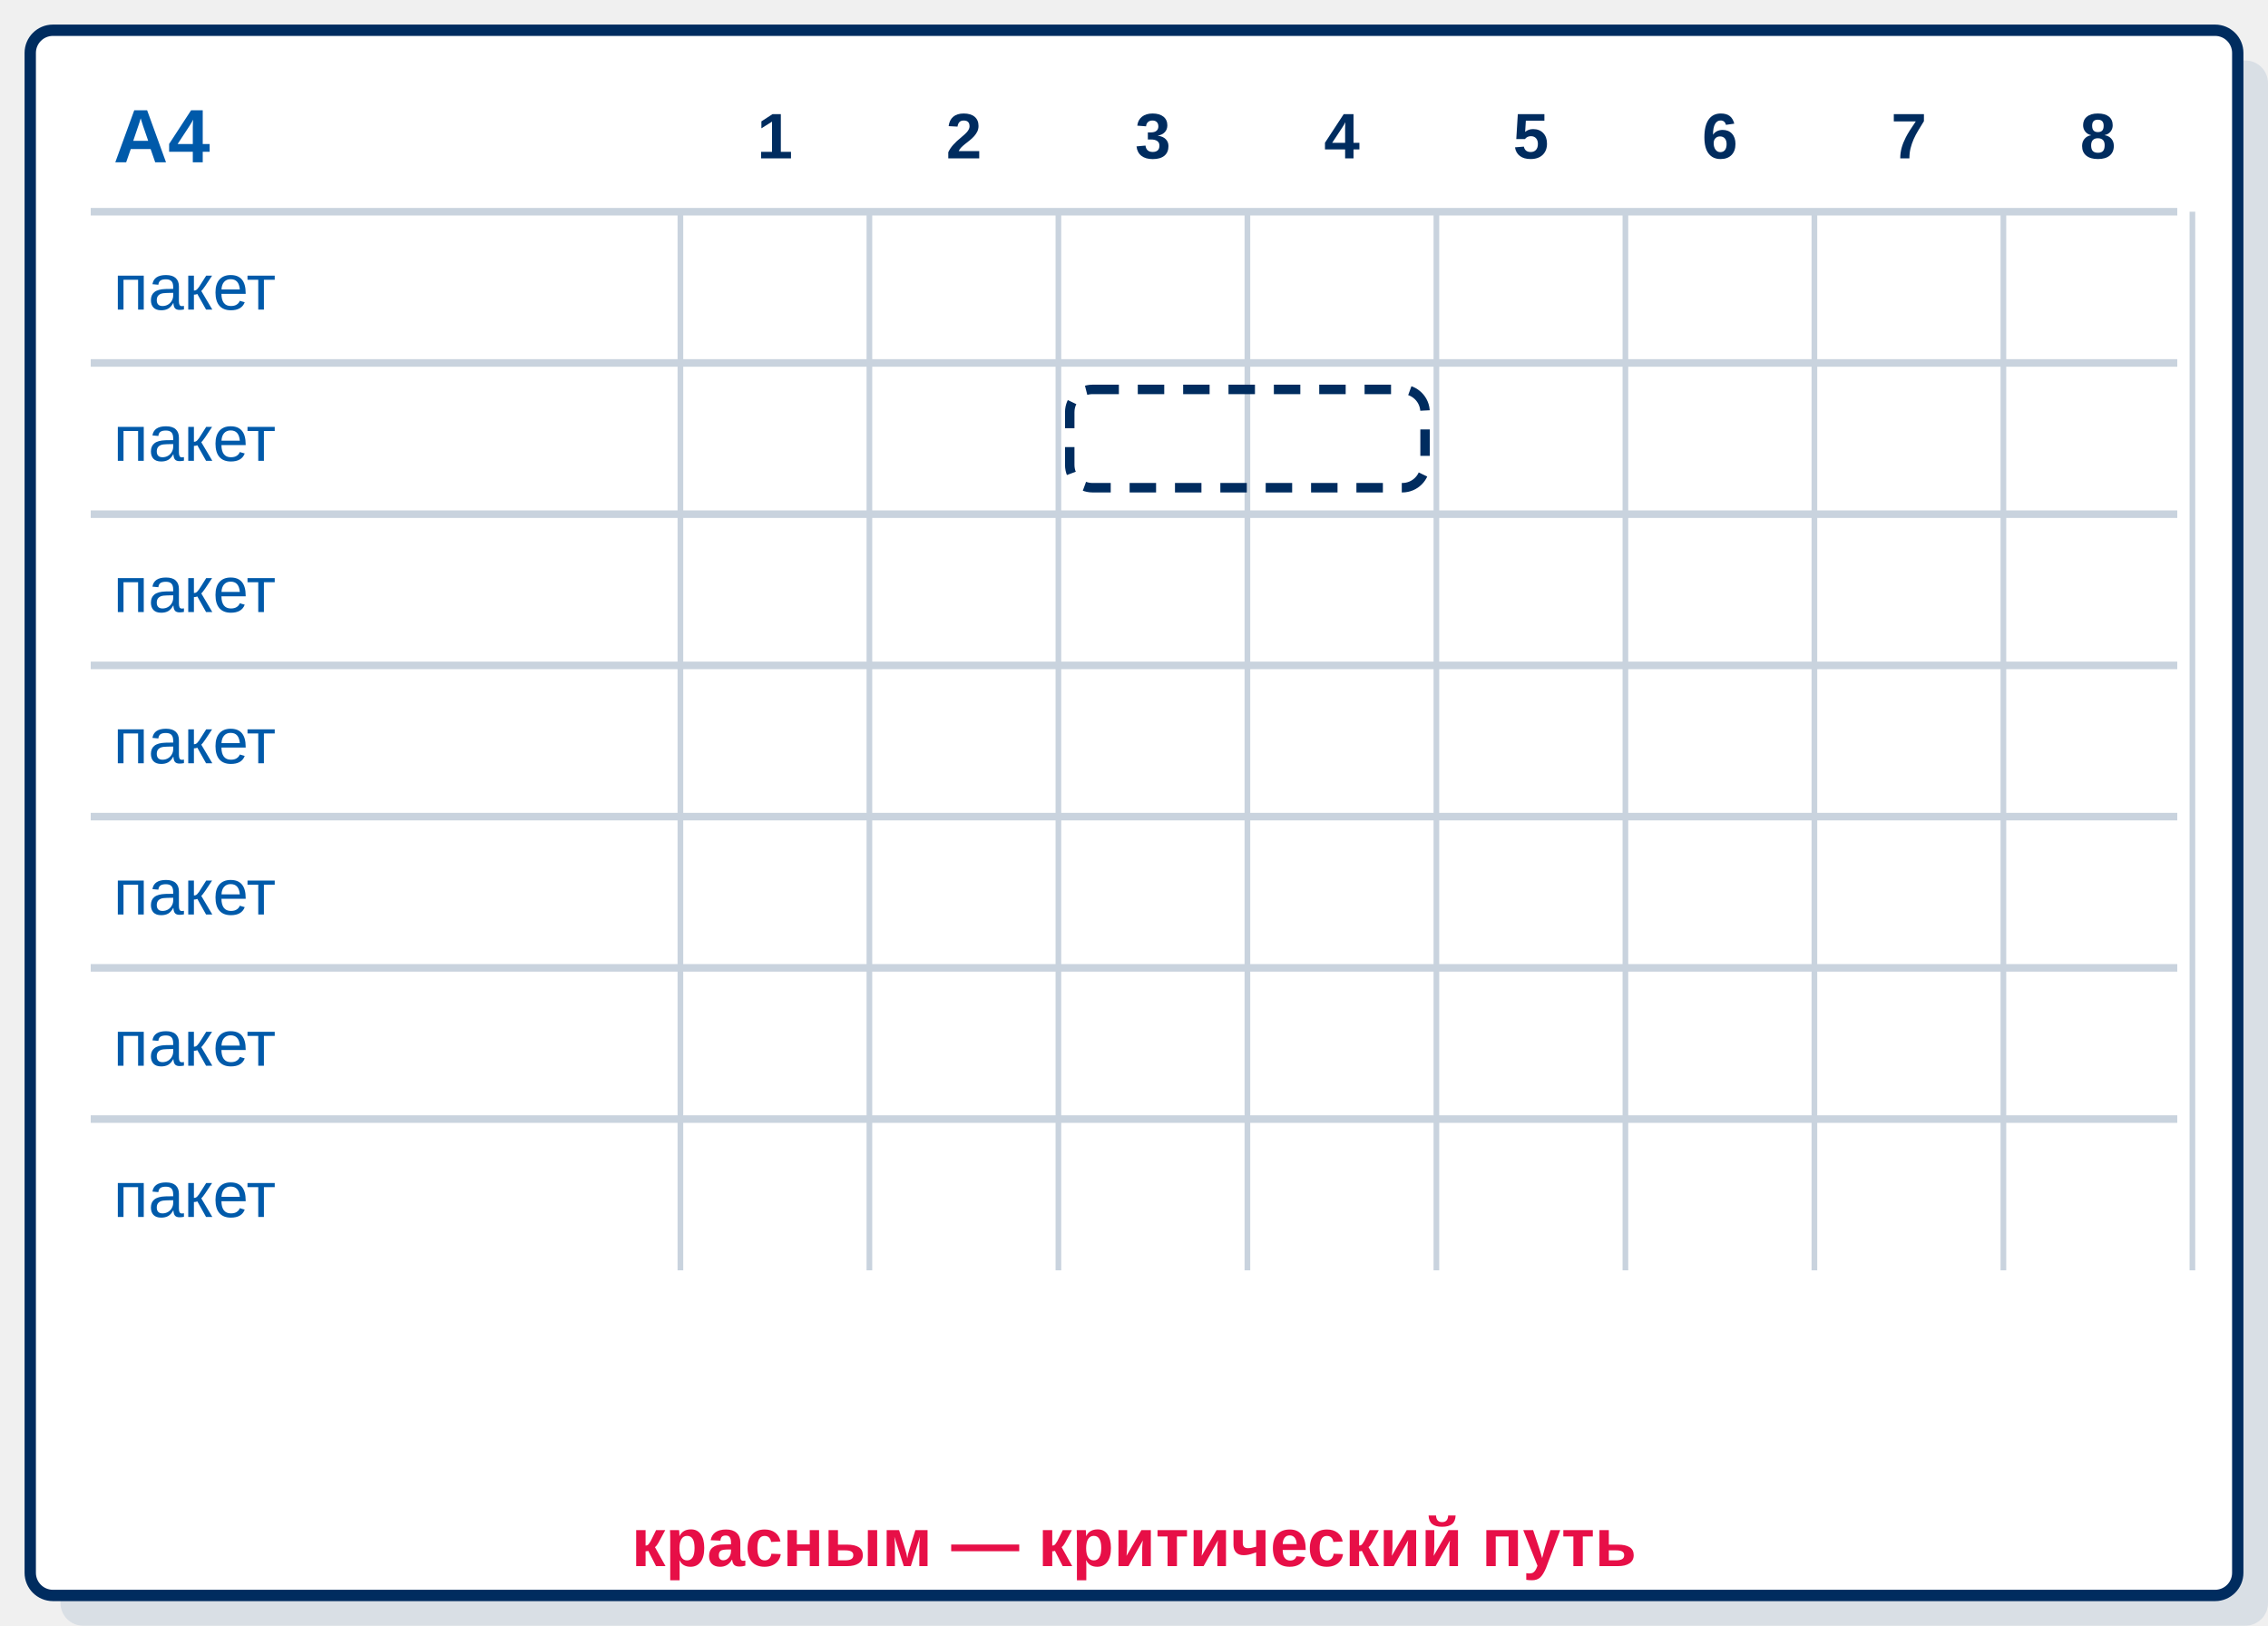
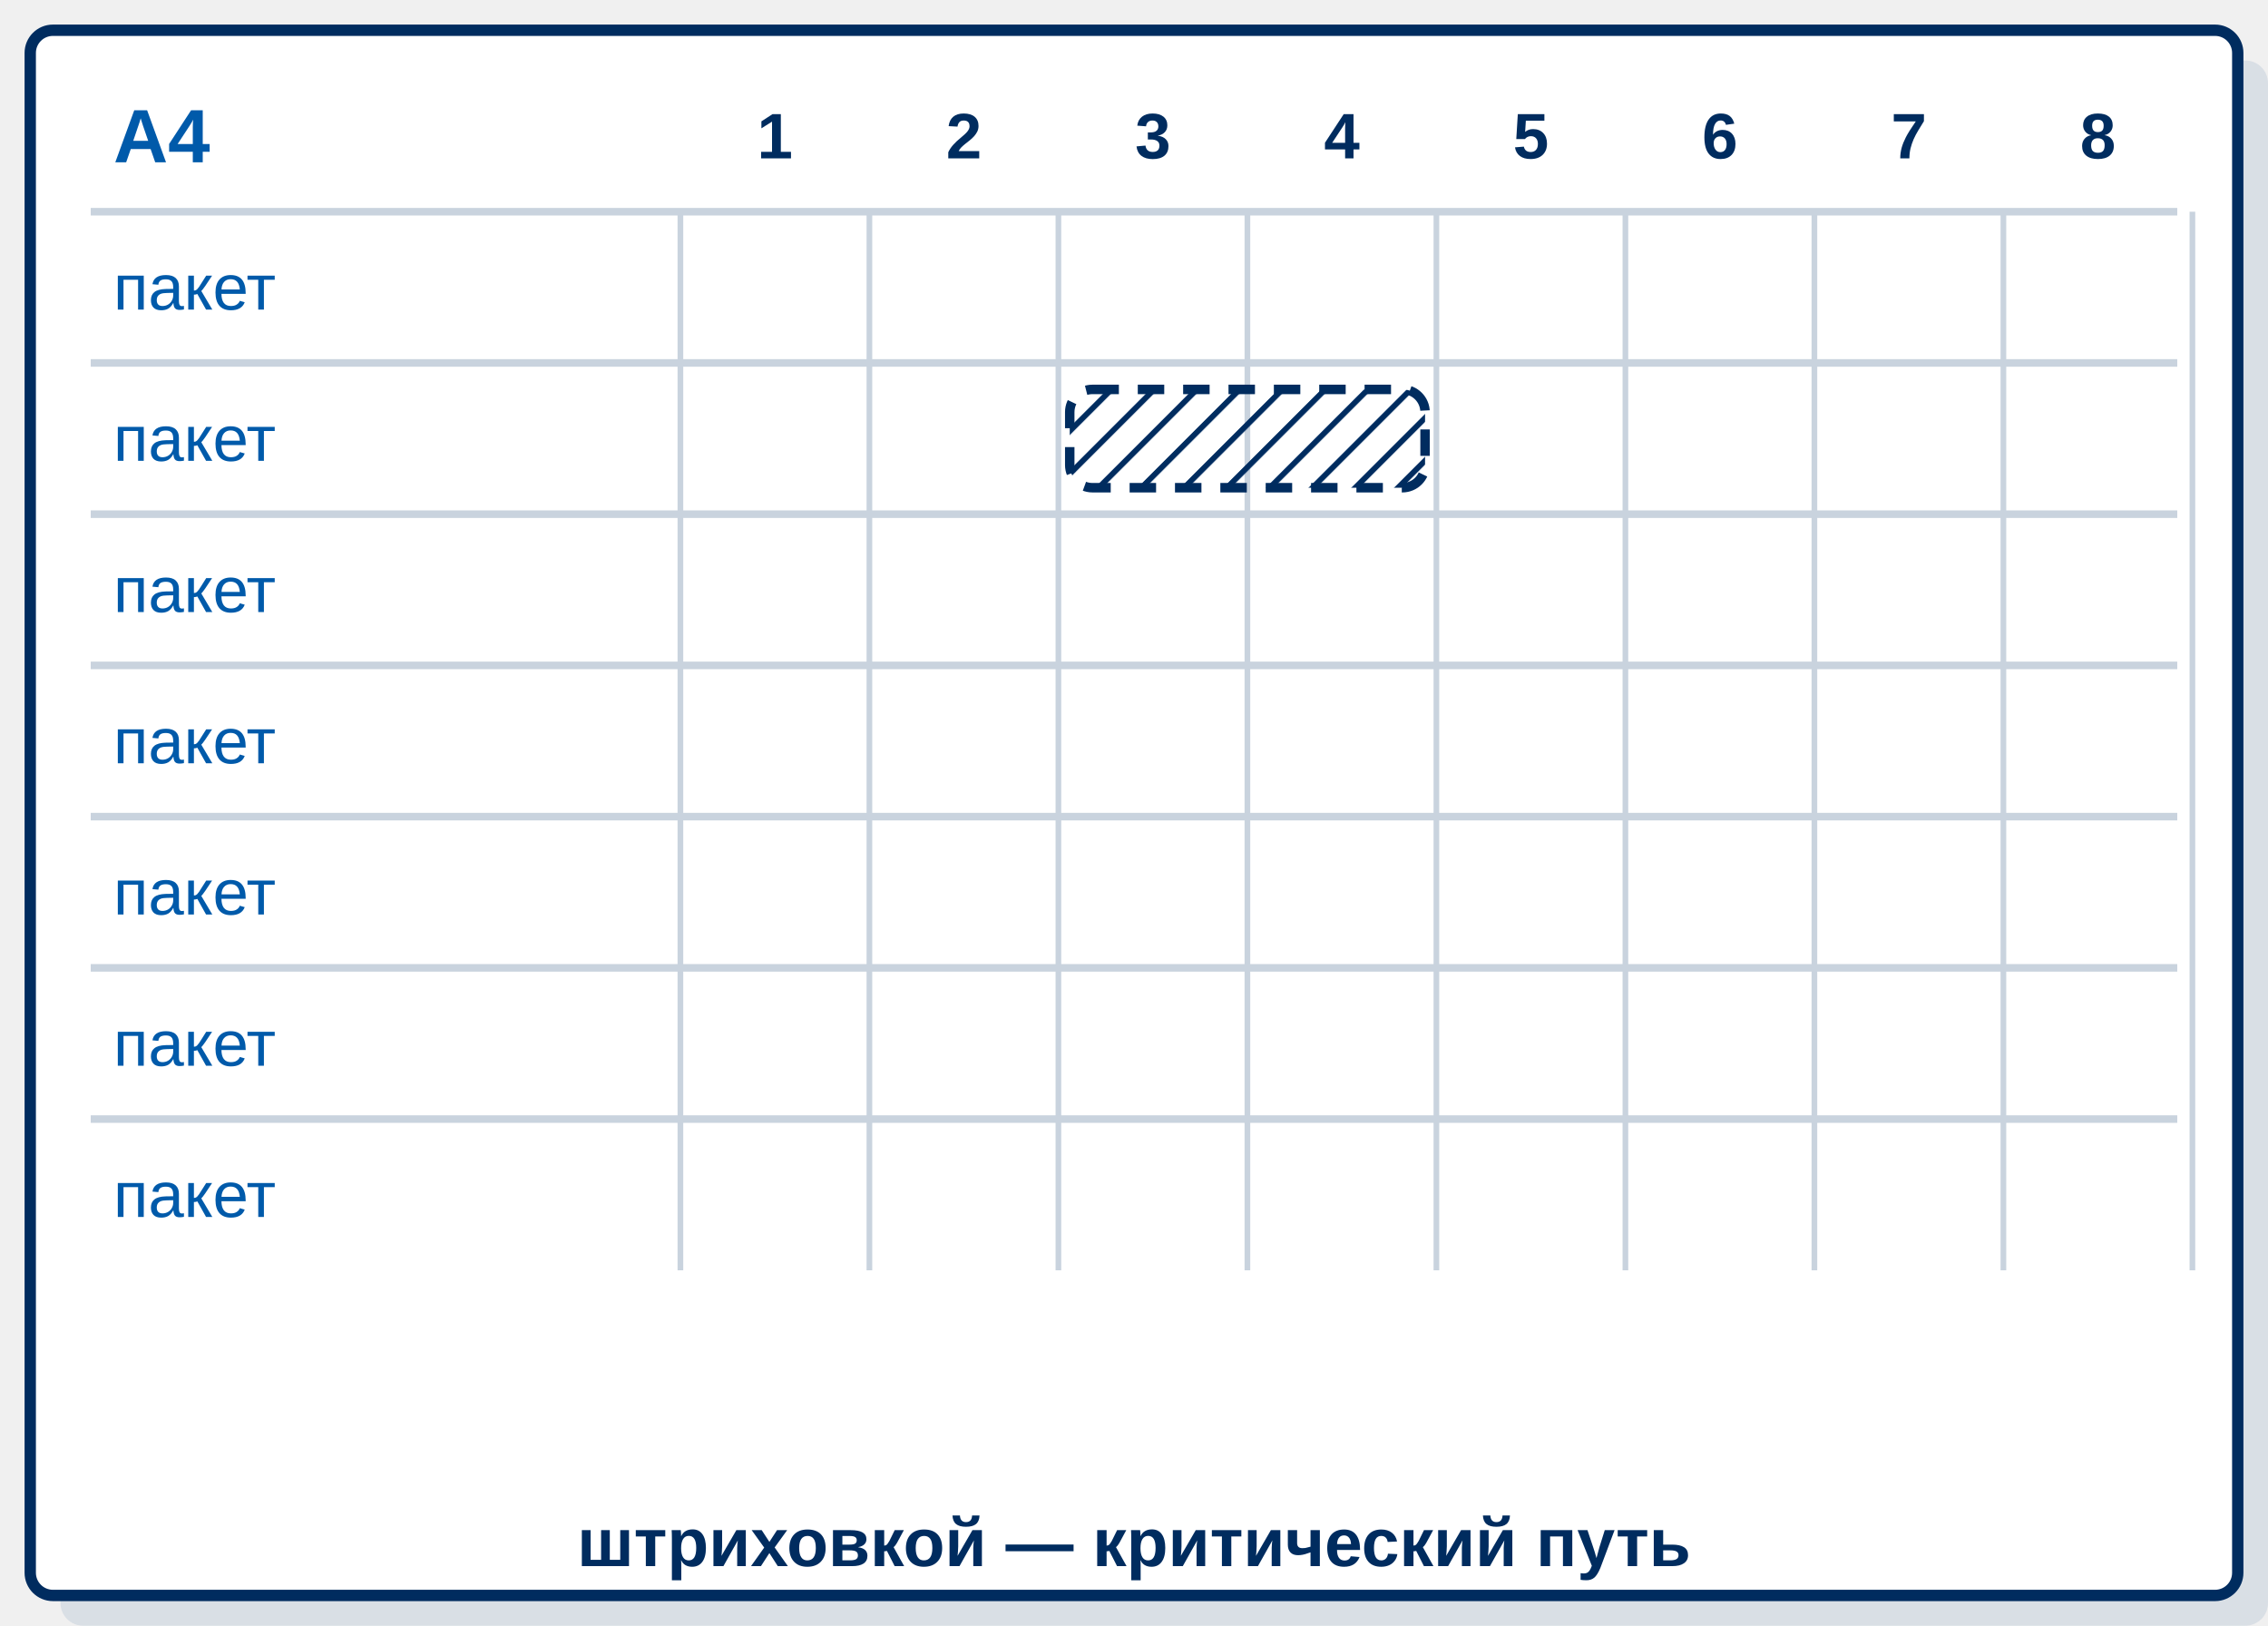
<svg xmlns="http://www.w3.org/2000/svg" viewBox="0 0 600 430" width="600" height="430">
  <defs>
    <marker id="ai" markerWidth="12" markerHeight="10" refX="11" refY="5" orient="auto">
      <path d="M0,0 L12,5 L0,10 z" fill="#002C5F" />
    </marker>
    <marker id="ab" markerWidth="12" markerHeight="10" refX="11" refY="5" orient="auto">
      <path d="M0,0 L12,5 L0,10 z" fill="#005AAA" />
    </marker>
    <marker id="ar" markerWidth="12" markerHeight="10" refX="11" refY="5" orient="auto">
      <path d="M0,0 L12,5 L0,10 z" fill="#E70F47" />
    </marker>
    <marker id="ag" markerWidth="12" markerHeight="10" refX="11" refY="5" orient="auto">
      <path d="M0,0 L12,5 L0,10 z" fill="#009A49" />
    </marker>
    <marker id="aw" markerWidth="12" markerHeight="10" refX="11" refY="5" orient="auto">
      <path d="M0,0 L12,5 L0,10 z" fill="#FFFFFF" />
    </marker>
    <marker id="ad" markerWidth="12" markerHeight="10" refX="11" refY="5" orient="auto">
      <path d="M0,0 L12,5 L0,10 z" fill="#242834" />
    </marker>
  </defs>
  <rect x="16" y="16" width="584" height="414" rx="6" fill="#C9D3DE" opacity=".6" />
  <rect x="8" y="8" width="584" height="414" rx="6" fill="#FFFFFF" stroke="#002C5F" stroke-width="3" />
  <text x="30" y="36.0" text-anchor="start" dominant-baseline="central" font-family="Arial, Helvetica, sans-serif" font-size="20" fill="#005AAA" font-weight="700" font-style="normal" opacity="1">А4</text>
  <text x="205.0" y="36.0" text-anchor="middle" dominant-baseline="central" font-family="Arial, Helvetica, sans-serif" font-size="17" fill="#002C5F" font-weight="700" font-style="normal" opacity="1">1</text>
  <text x="255.0" y="36.0" text-anchor="middle" dominant-baseline="central" font-family="Arial, Helvetica, sans-serif" font-size="17" fill="#002C5F" font-weight="700" font-style="normal" opacity="1">2</text>
  <text x="305.0" y="36.0" text-anchor="middle" dominant-baseline="central" font-family="Arial, Helvetica, sans-serif" font-size="17" fill="#002C5F" font-weight="700" font-style="normal" opacity="1">3</text>
  <text x="355.0" y="36.0" text-anchor="middle" dominant-baseline="central" font-family="Arial, Helvetica, sans-serif" font-size="17" fill="#002C5F" font-weight="700" font-style="normal" opacity="1">4</text>
  <text x="405.0" y="36.0" text-anchor="middle" dominant-baseline="central" font-family="Arial, Helvetica, sans-serif" font-size="17" fill="#002C5F" font-weight="700" font-style="normal" opacity="1">5</text>
  <text x="455.0" y="36.0" text-anchor="middle" dominant-baseline="central" font-family="Arial, Helvetica, sans-serif" font-size="17" fill="#002C5F" font-weight="700" font-style="normal" opacity="1">6</text>
  <text x="505.0" y="36.0" text-anchor="middle" dominant-baseline="central" font-family="Arial, Helvetica, sans-serif" font-size="17" fill="#002C5F" font-weight="700" font-style="normal" opacity="1">7</text>
  <text x="555.0" y="36.0" text-anchor="middle" dominant-baseline="central" font-family="Arial, Helvetica, sans-serif" font-size="17" fill="#002C5F" font-weight="700" font-style="normal" opacity="1">8</text>
  <line x1="24" y1="56" x2="576" y2="56" stroke="#C9D3DE" stroke-width="2" />
  <text x="30" y="76.0" text-anchor="start" dominant-baseline="central" font-family="Arial, Helvetica, sans-serif" font-size="17" fill="#005AAA" font-weight="400" font-style="normal" opacity="1">пакет</text>
  <line x1="24" y1="96" x2="576" y2="96" stroke="#C9D3DE" stroke-width="2" />
  <text x="30" y="116.0" text-anchor="start" dominant-baseline="central" font-family="Arial, Helvetica, sans-serif" font-size="17" fill="#005AAA" font-weight="400" font-style="normal" opacity="1">пакет</text>
  <line x1="24" y1="136" x2="576" y2="136" stroke="#C9D3DE" stroke-width="2" />
  <text x="30" y="156.0" text-anchor="start" dominant-baseline="central" font-family="Arial, Helvetica, sans-serif" font-size="17" fill="#005AAA" font-weight="400" font-style="normal" opacity="1">пакет</text>
  <line x1="24" y1="176" x2="576" y2="176" stroke="#C9D3DE" stroke-width="2" />
  <text x="30" y="196.0" text-anchor="start" dominant-baseline="central" font-family="Arial, Helvetica, sans-serif" font-size="17" fill="#005AAA" font-weight="400" font-style="normal" opacity="1">пакет</text>
  <line x1="24" y1="216" x2="576" y2="216" stroke="#C9D3DE" stroke-width="2" />
  <text x="30" y="236.0" text-anchor="start" dominant-baseline="central" font-family="Arial, Helvetica, sans-serif" font-size="17" fill="#005AAA" font-weight="400" font-style="normal" opacity="1">пакет</text>
  <line x1="24" y1="256" x2="576" y2="256" stroke="#C9D3DE" stroke-width="2" />
  <text x="30" y="276.0" text-anchor="start" dominant-baseline="central" font-family="Arial, Helvetica, sans-serif" font-size="17" fill="#005AAA" font-weight="400" font-style="normal" opacity="1">пакет</text>
  <line x1="24" y1="296" x2="576" y2="296" stroke="#C9D3DE" stroke-width="2" />
  <text x="30" y="316.0" text-anchor="start" dominant-baseline="central" font-family="Arial, Helvetica, sans-serif" font-size="17" fill="#005AAA" font-weight="400" font-style="normal" opacity="1">пакет</text>
  <line x1="180" y1="56" x2="180" y2="336" stroke="#C9D3DE" stroke-width="1.5" />
  <line x1="230" y1="56" x2="230" y2="336" stroke="#C9D3DE" stroke-width="1.5" />
  <line x1="280" y1="56" x2="280" y2="336" stroke="#C9D3DE" stroke-width="1.5" />
  <line x1="330" y1="56" x2="330" y2="336" stroke="#C9D3DE" stroke-width="1.5" />
  <line x1="380" y1="56" x2="380" y2="336" stroke="#C9D3DE" stroke-width="1.5" />
  <line x1="430" y1="56" x2="430" y2="336" stroke="#C9D3DE" stroke-width="1.5" />
  <line x1="480" y1="56" x2="480" y2="336" stroke="#C9D3DE" stroke-width="1.5" />
  <line x1="530" y1="56" x2="530" y2="336" stroke="#C9D3DE" stroke-width="1.5" />
  <line x1="580" y1="56" x2="580" y2="336" stroke="#C9D3DE" stroke-width="1.5" />
-   <rect x="283" y="103" width="94" height="26" rx="6" fill="none" stroke="#002C5F" stroke-width="2.5" stroke-dasharray="7 5" />
-   <text x="300" y="408.0" text-anchor="middle" dominant-baseline="central" font-family="Arial, Helvetica, sans-serif" font-size="18" fill="#E70F47" font-weight="700" font-style="normal" opacity="1">красным — критический путь</text>
+   <defs>
+     <pattern id="hatch" width="8" height="8" patternUnits="userSpaceOnUse" patternTransform="rotate(45)">
+       <line x1="0" y1="0" x2="0" y2="8" stroke="#002C5F" stroke-width="3" />
+     </pattern>
+   </defs>
+   <rect x="283" y="103" width="94" height="26" rx="6" fill="url(#hatch)" stroke="#002C5F" stroke-width="2.5" stroke-dasharray="7 5" />
+   <text x="300" y="408.0" text-anchor="middle" dominant-baseline="central" font-family="Arial, Helvetica, sans-serif" font-size="18" fill="#002C5F" font-weight="700" font-style="normal" opacity="1">штриховкой — критический путь</text>
</svg>
